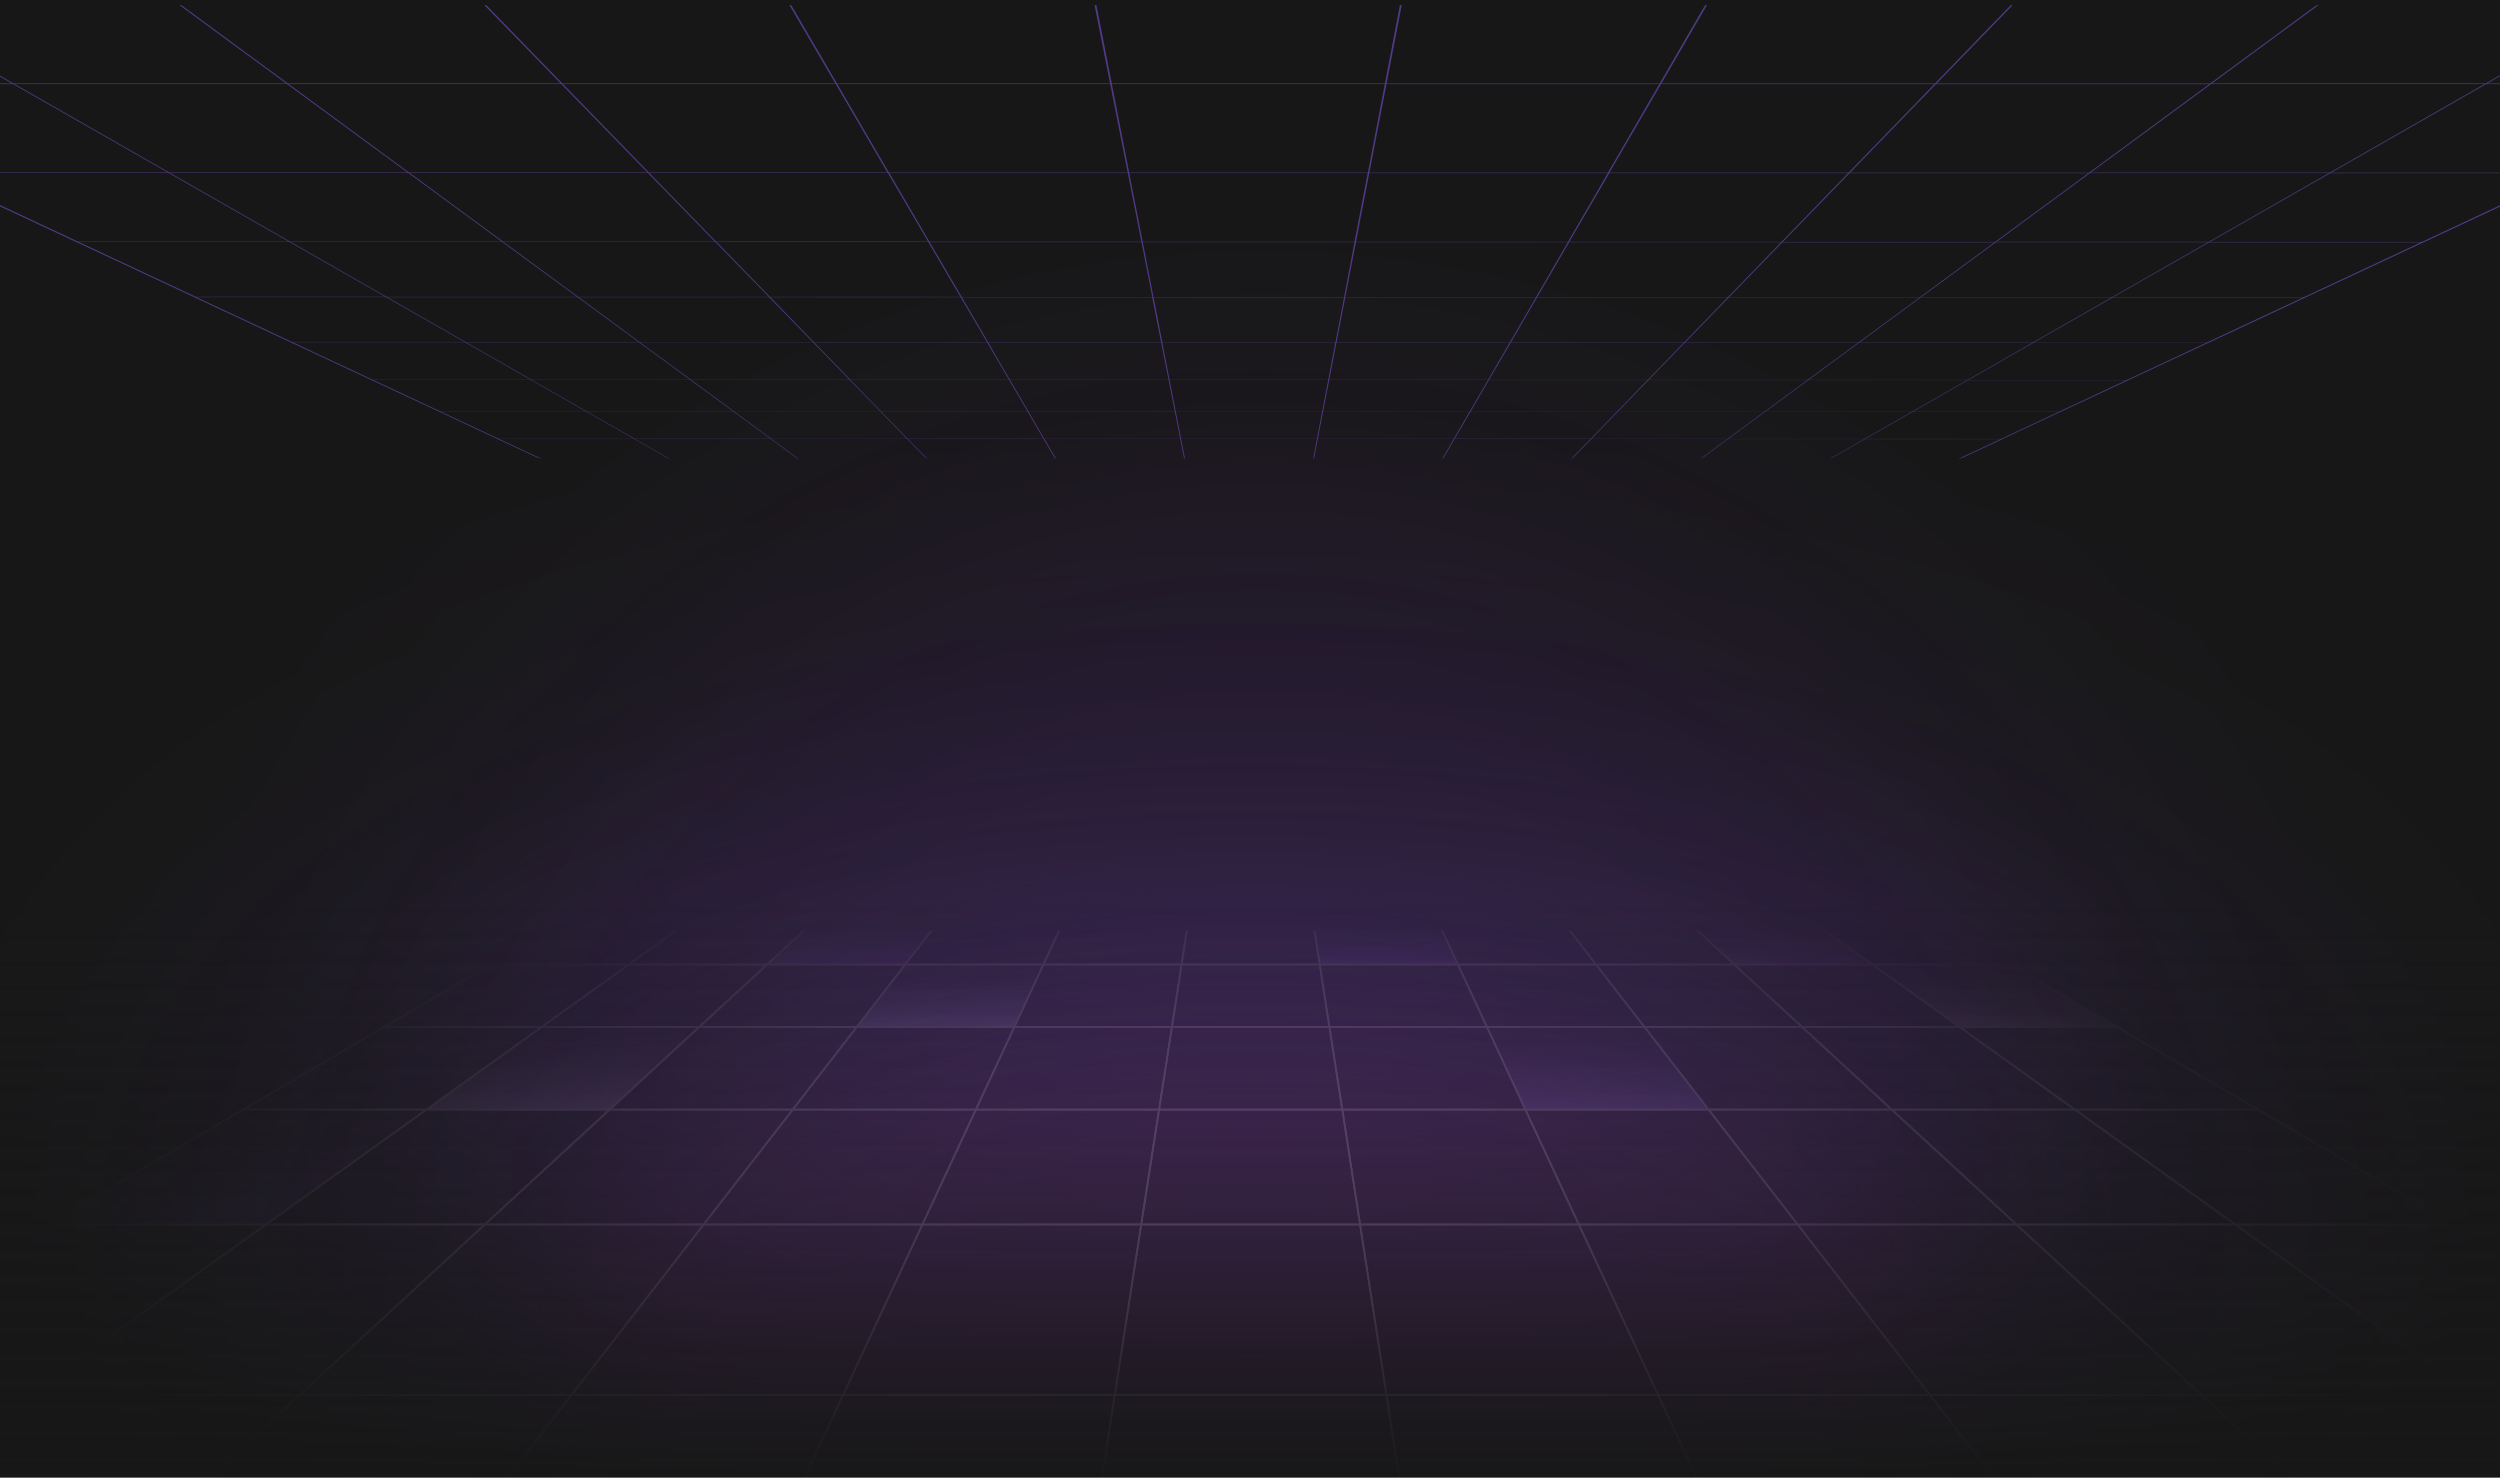
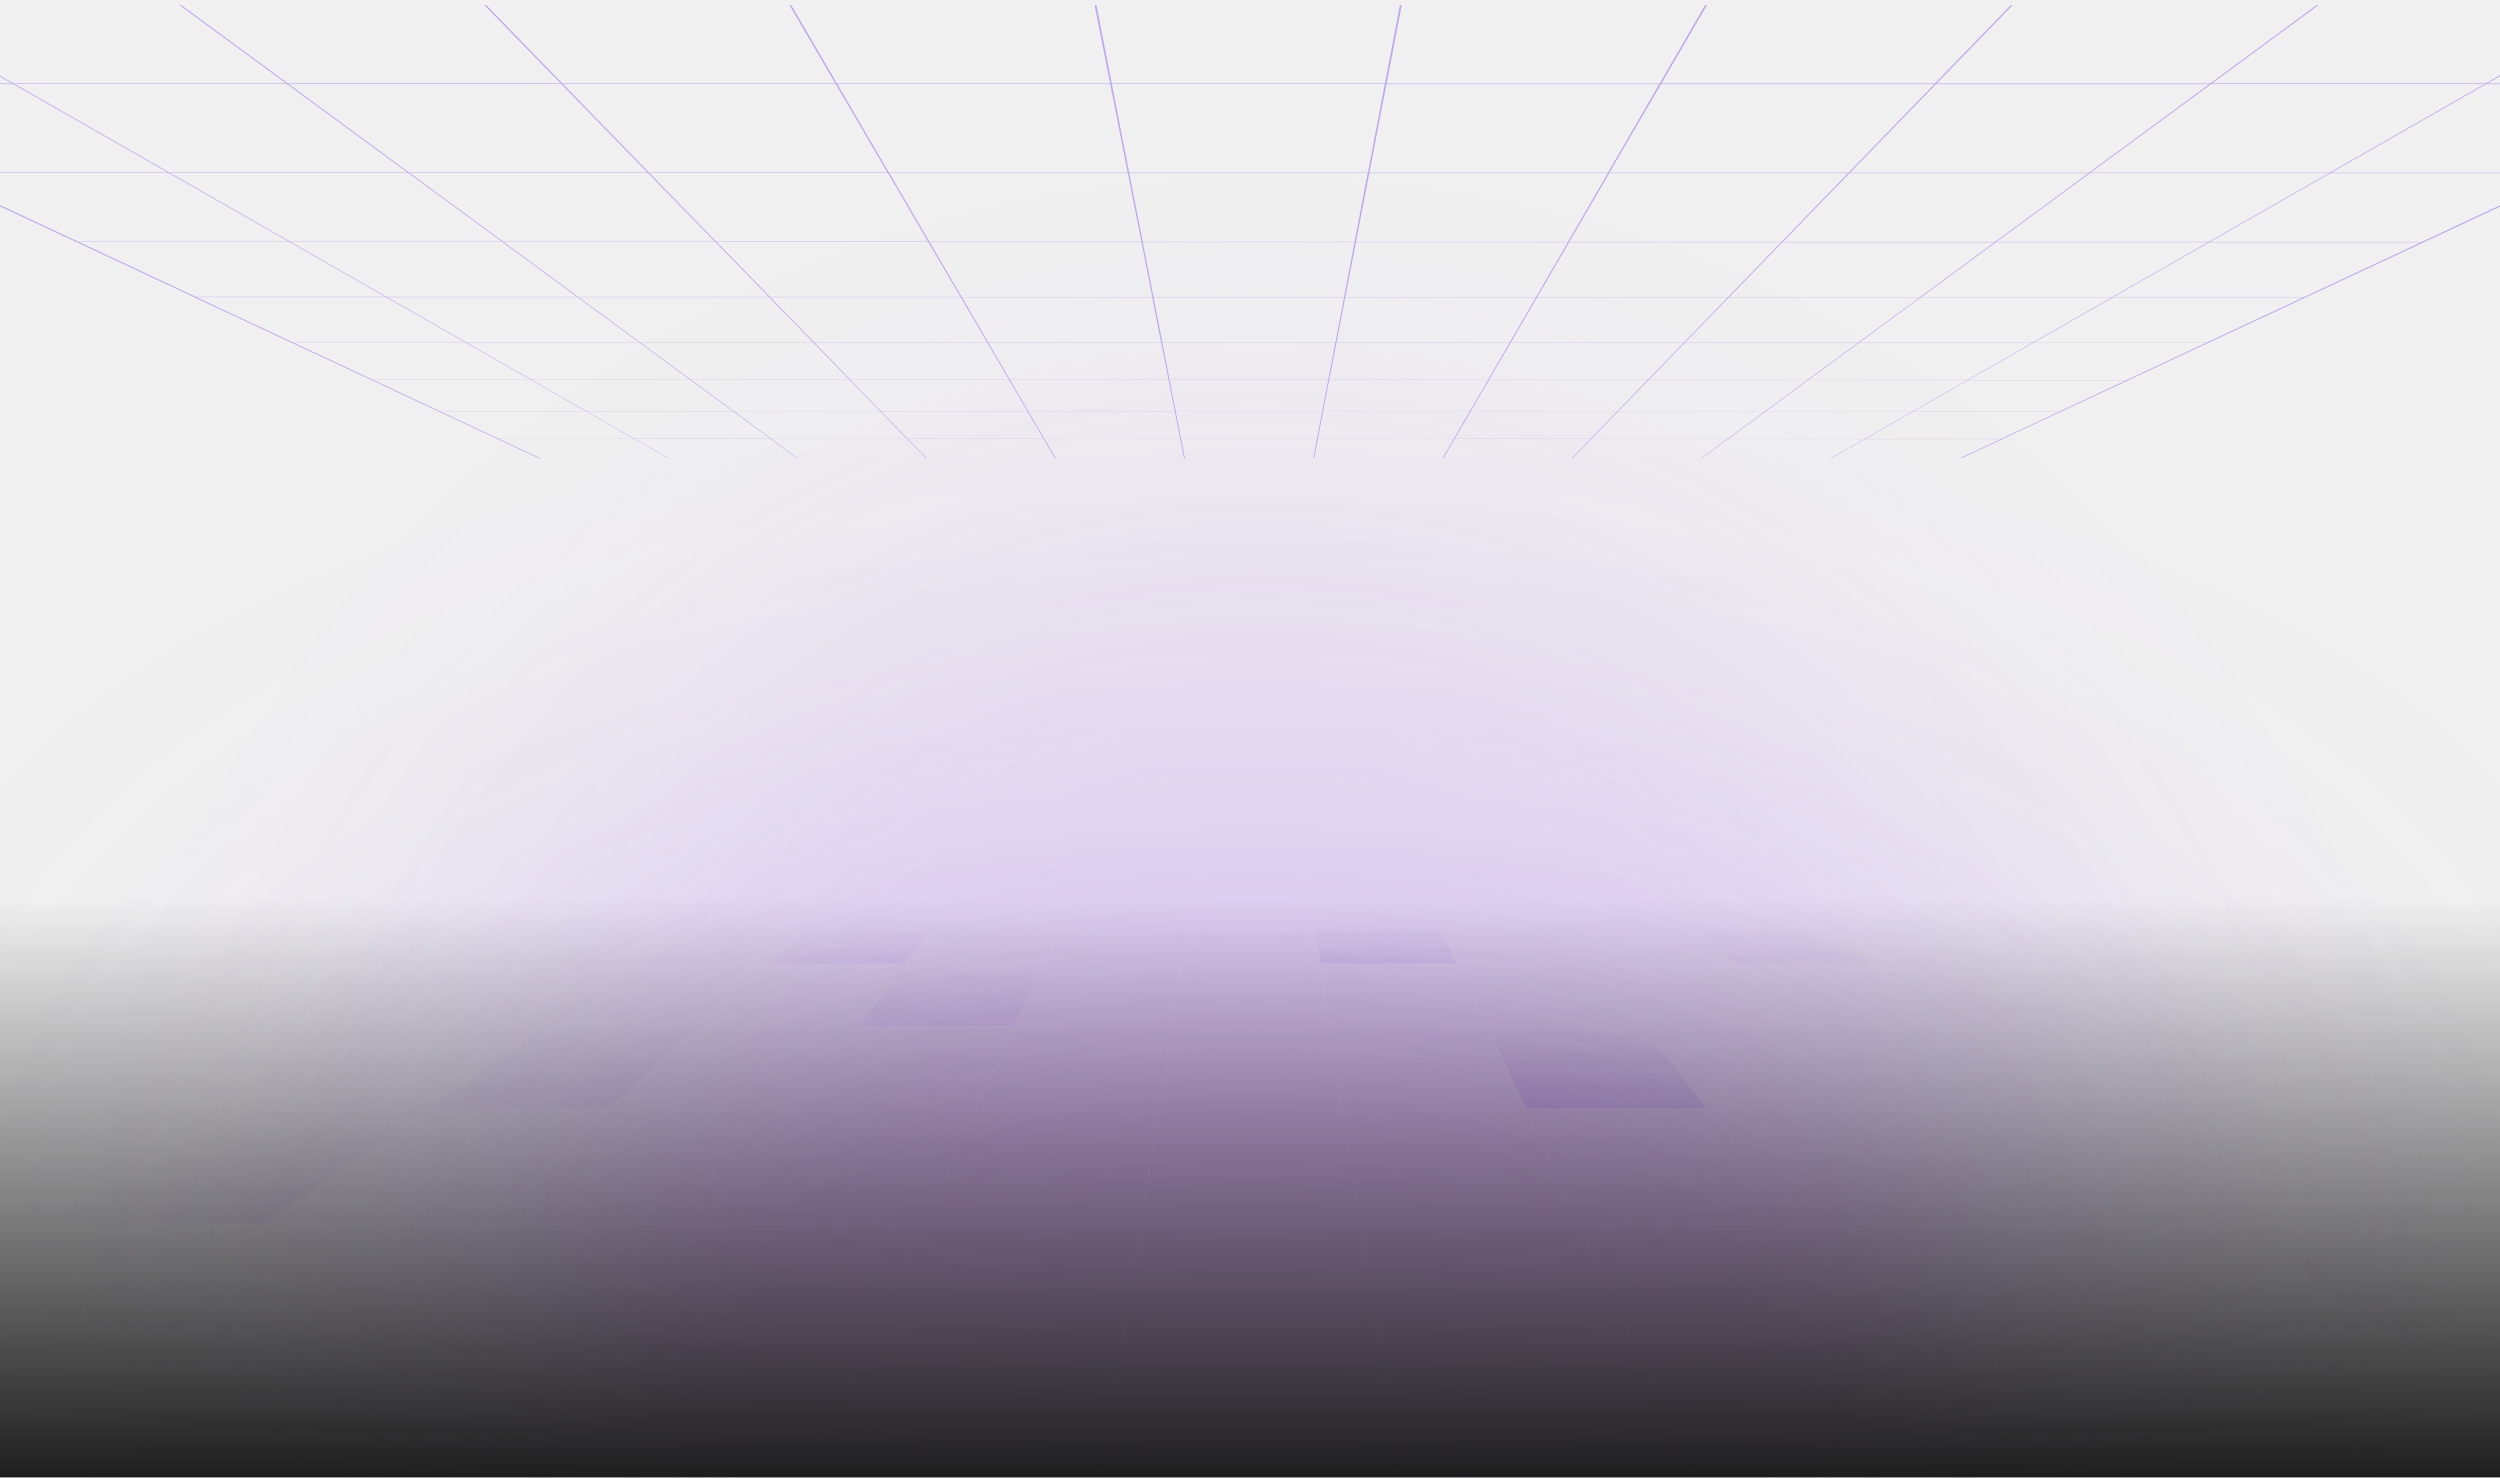
<svg xmlns="http://www.w3.org/2000/svg" width="1440" height="851" viewBox="0 0 1440 851" fill="none">
  <g clip-path="url(#clip0_13_1156)">
-     <rect width="1440" height="851" fill="#171717" />
+     <rect width="1440" height="851" fill="transparent" />
    <g opacity="0.5" clip-path="url(#clip1_13_1156)">
      <mask id="mask0_13_1156" style="mask-type:alpha" maskUnits="userSpaceOnUse" x="-299" y="532" width="2039" height="418">
        <rect x="-298.664" y="532" width="2038" height="418" fill="url(#paint0_radial_13_1156)" />
      </mask>
      <g mask="url(#mask0_13_1156)">
        <path d="M1110.15 527.465L1158.04 555.535H1078.46L1039.28 527.465H1110.15Z" stroke="white" stroke-miterlimit="10" />
        <path d="M1158.04 555.535L1219.35 591.471H1128.62L1078.46 555.535H1158.04Z" fill="url(#paint1_linear_13_1156)" stroke="white" stroke-miterlimit="10" />
        <path d="M1219.35 591.471L1300.61 639.133H1195.12L1128.62 591.471H1219.35Z" stroke="white" stroke-miterlimit="10" />
        <path d="M1300.61 639.116L1413.51 705.297H1287.49L1195.12 639.116H1300.61Z" stroke="white" stroke-miterlimit="10" />
        <path d="M1413.51 705.297L1580.97 803.453H1424.51L1287.49 705.297H1413.51Z" fill="url(#paint2_linear_13_1156)" stroke="white" stroke-miterlimit="10" />
        <path d="M1580.98 803.453L1855.08 964.144H1648.76L1424.51 803.453H1580.98Z" stroke="white" stroke-miterlimit="10" />
        <path d="M1039.28 527.465L1078.46 555.535H998.889L968.407 527.465H1039.28Z" fill="url(#paint3_linear_13_1156)" stroke="white" stroke-miterlimit="10" />
        <path d="M1078.46 555.535L1128.62 591.471H1037.9L998.901 555.535H1078.46Z" stroke="white" stroke-miterlimit="10" />
        <path d="M1128.62 591.471L1195.12 639.133H1089.62L1037.9 591.471H1128.62Z" stroke="white" stroke-miterlimit="10" />
        <path d="M1195.12 639.116L1287.49 705.298H1161.46L1089.62 639.116H1195.12Z" stroke="white" stroke-miterlimit="10" />
        <path d="M1287.49 705.298L1424.5 803.453H1268.03L1161.46 705.298H1287.49Z" stroke="white" stroke-miterlimit="10" />
        <path d="M1424.5 803.453L1648.76 964.144H1442.44L1268.03 803.453H1424.5Z" stroke="white" stroke-miterlimit="10" />
        <path d="M968.406 527.466L998.888 555.535H919.305L897.541 527.466H968.406Z" stroke="white" stroke-miterlimit="10" />
        <path d="M998.889 555.535L1037.89 591.471H947.158L919.293 555.535H998.889Z" stroke="white" stroke-miterlimit="10" />
        <path d="M1037.9 591.471L1089.62 639.133H984.12L947.171 591.471H1037.9Z" stroke="white" stroke-miterlimit="10" />
        <path d="M1089.62 639.116L1161.46 705.298H1035.43L984.12 639.116H1089.62Z" stroke="white" stroke-miterlimit="10" />
        <path d="M1161.46 705.297L1268.03 803.453H1111.58L1035.46 705.297H1161.46Z" stroke="white" stroke-miterlimit="10" />
        <path d="M1268.03 803.453L1442.44 964.144H1236.13L1111.58 803.453H1268.03Z" stroke="white" stroke-miterlimit="10" />
        <path d="M897.542 527.465L919.306 555.535H839.735L826.665 527.465H897.542Z" stroke="white" stroke-miterlimit="10" />
        <path d="M919.306 555.535L947.171 591.471H856.455L839.735 555.535H919.306Z" stroke="white" stroke-miterlimit="10" />
        <path d="M947.171 591.471L984.119 639.133H878.621L856.455 591.471H947.171Z" fill="url(#paint4_linear_13_1156)" stroke="white" stroke-miterlimit="10" />
        <path d="M984.119 639.116L1035.43 705.298H909.405L878.621 639.116H984.119Z" stroke="white" stroke-miterlimit="10" />
        <path d="M1035.43 705.297L1111.58 803.453H955.072L909.405 705.297H1035.43Z" stroke="white" stroke-miterlimit="10" />
        <path d="M1111.58 803.453L1236.13 964.144H1029.81L955.046 803.453H1111.58Z" stroke="white" stroke-miterlimit="10" />
        <path d="M826.664 527.465L839.735 555.535H760.152L755.8 527.465H826.664Z" fill="url(#paint5_linear_13_1156)" stroke="white" stroke-miterlimit="10" />
        <path d="M839.735 555.535L856.455 591.471H765.726L760.152 555.535H839.735Z" stroke="white" stroke-miterlimit="10" />
        <path d="M856.455 591.471L878.621 639.133H773.173L765.788 591.471H856.455Z" stroke="white" stroke-miterlimit="10" />
        <path d="M878.621 639.116L909.405 705.298H783.376L773.173 639.116H878.621Z" stroke="white" stroke-miterlimit="10" />
        <path d="M909.405 705.297L955.071 803.453H798.598L783.376 705.297H909.405Z" stroke="white" stroke-miterlimit="10" />
        <path d="M955.071 803.453L1029.81 964.144H823.494L798.598 803.453H955.071Z" stroke="white" stroke-miterlimit="10" />
        <path d="M755.8 527.465L760.152 555.535H680.582L684.935 527.465H755.8Z" stroke="white" stroke-miterlimit="10" />
        <path d="M760.153 555.535L765.726 591.471H675.047L680.62 555.535H760.153Z" stroke="white" stroke-miterlimit="10" />
        <path d="M765.725 591.471L773.11 639.133H667.612L675.009 591.471H765.725Z" stroke="white" stroke-miterlimit="10" />
        <path d="M773.173 639.116L783.438 705.297H657.346L667.612 639.116H773.173Z" stroke="white" stroke-miterlimit="10" />
        <path d="M783.376 705.297L798.598 803.453H642.124L657.347 705.297H783.376Z" stroke="white" stroke-miterlimit="10" />
        <path d="M798.598 803.453L823.494 964.144H617.178L642.099 803.453H798.598Z" stroke="white" stroke-miterlimit="10" />
        <path d="M684.935 527.466L680.582 555.535H600.999L614.058 527.466H684.935Z" stroke="white" stroke-miterlimit="10" />
        <path d="M680.583 555.535L675.047 591.471H584.281L601 555.535H680.583Z" stroke="white" stroke-miterlimit="10" />
        <path d="M675.047 591.471L667.65 639.133H562.114L584.28 591.471H675.047Z" stroke="white" stroke-miterlimit="10" />
        <path d="M667.612 639.116L657.346 705.297H531.317L562.113 639.116H667.612Z" stroke="white" stroke-miterlimit="10" />
        <path d="M657.346 705.297L642.124 803.453H485.651L531.317 705.297H657.346Z" stroke="white" stroke-miterlimit="10" />
        <path d="M642.124 803.453L617.177 964.144H410.861L485.625 803.453H642.124Z" stroke="white" stroke-miterlimit="10" />
        <path d="M614.058 527.465L600.999 555.535H521.416L543.193 527.465H614.058Z" stroke="white" stroke-miterlimit="10" />
        <path d="M600.999 555.535L584.28 591.471H493.551L521.416 555.535H600.999Z" fill="url(#paint6_linear_13_1156)" stroke="white" stroke-miterlimit="10" />
        <path d="M584.28 591.471L562.114 639.133H456.615L493.551 591.471H584.28Z" stroke="white" stroke-miterlimit="10" />
        <path d="M562.113 639.116L531.317 705.297H405.287L456.615 639.116H562.113Z" stroke="white" stroke-miterlimit="10" />
        <path d="M531.317 705.297L485.651 803.453H329.177L405.288 705.297H531.317Z" stroke="white" stroke-miterlimit="10" />
        <path d="M485.651 803.453L410.861 964.144H204.544L329.152 803.453H485.651Z" stroke="white" stroke-miterlimit="10" />
        <path d="M543.193 527.465L521.416 555.535H441.846L472.315 527.465H543.193Z" fill="url(#paint7_linear_13_1156)" stroke="white" stroke-miterlimit="10" />
        <path d="M521.416 555.535L493.551 591.471H402.834L441.833 555.535H521.416Z" stroke="white" stroke-miterlimit="10" />
        <path d="M493.551 591.471L456.616 639.133H351.117L402.835 591.471H493.551Z" stroke="white" stroke-miterlimit="10" />
        <path d="M456.615 639.116L405.288 705.298H279.271L351.117 639.116H456.615Z" stroke="white" stroke-miterlimit="10" />
        <path d="M405.288 705.297L329.177 803.453H172.703L279.271 705.297H405.288Z" stroke="white" stroke-miterlimit="10" />
        <path d="M329.177 803.453L204.544 964.144H-1.772L172.704 803.453H329.177Z" stroke="white" stroke-miterlimit="10" />
        <path d="M472.315 527.466L441.846 555.535H362.263L401.451 527.466H472.315Z" stroke="white" stroke-miterlimit="10" />
        <path d="M441.846 555.535L402.847 591.471H312.106L362.263 555.535H441.846Z" stroke="white" stroke-miterlimit="10" />
        <path d="M402.835 591.471L351.118 639.133H245.607L312.106 591.471H402.835Z" fill="url(#paint8_linear_13_1156)" stroke="white" stroke-miterlimit="10" />
        <path d="M351.117 639.116L279.271 705.297H153.241L245.606 639.116H351.117Z" stroke="white" stroke-miterlimit="10" />
        <path d="M279.271 705.297L172.704 803.453H16.23L153.242 705.297H279.271Z" stroke="white" stroke-miterlimit="10" />
        <path d="M172.703 803.453L-1.773 964.144H-208.09L16.23 803.453H172.703Z" stroke="white" stroke-miterlimit="10" />
        <path d="M401.451 527.466L362.263 555.535H282.693L330.573 527.466H401.451Z" stroke="white" stroke-miterlimit="10" />
        <path d="M362.263 555.535L312.105 591.471H221.389L282.693 555.535H362.263Z" stroke="white" stroke-miterlimit="10" />
        <path d="M312.105 591.471L245.606 639.133H140.108L221.389 591.471H312.105Z" stroke="white" stroke-miterlimit="10" />
        <path d="M245.606 639.116L153.242 705.298H27.162L140.058 639.116H245.606Z" fill="url(#paint9_linear_13_1156)" stroke="white" stroke-miterlimit="10" />
        <path d="M153.242 705.297L16.23 803.453H-140.244L27.162 705.297H153.242Z" stroke="white" stroke-miterlimit="10" />
        <path d="M16.23 803.453L-208.089 964.144H-414.406L-140.244 803.453H16.23Z" stroke="white" stroke-miterlimit="10" />
      </g>
    </g>
    <g opacity="0.5" clip-path="url(#clip2_13_1156)">
      <path d="M1152.85 252.926H1074.04L1074.2 252.832H1153.08L1152.85 252.926ZM1074.32 252.849L1050.6 266.419H1050.15L1073.85 252.849H1074.32ZM1186.33 237.264H1101.38L1101.57 237.161H1186.55L1186.33 237.264ZM1101.73 237.186L1074.32 252.849H1073.83L1101.21 237.186H1101.73ZM1225.38 218.985H1133.32L1133.53 218.865H1225.64L1225.38 218.985ZM1133.7 218.899L1101.73 237.186H1101.21L1133.17 218.899H1133.7ZM1271.62 197.352H1171.07L1171.33 197.215H1271.88L1271.62 197.352ZM1171.56 197.258L1133.7 218.899H1133.15L1170.95 197.258H1171.56ZM1327.16 171.371H1216.55L1216.86 171.191H1327.55L1327.16 171.371ZM1217.1 171.259L1171.53 197.258H1170.92L1216.37 171.259H1217.1ZM1395.17 139.574H1272.18L1272.54 139.359H1395.63L1395.17 139.574ZM1272.73 139.445L1217.02 171.259H1216.37L1271.96 139.445H1272.73ZM1480.3 99.757H1341.7L1342.18 99.482H1480.77L1480.3 99.757ZM1342.44 99.611L1272.73 139.445H1271.99L1341.6 99.611H1342.44ZM1590.03 48.454H1431.45L1432.08 48.094H1590.74L1590.03 48.454ZM1432.31 48.274L1342.49 99.611H1341.65L1431.33 48.274H1432.31ZM1552.4 -20.346L1432.31 48.274H1431.34L1551.27 -20.346H1552.4ZM1074.11 252.918H995.298L995.42 252.823H1074.23L1074.11 252.918ZM995.488 252.798L977.022 266.393H976.574L994.999 252.798H995.488ZM1101.38 237.212H1016.47L1016.6 237.109H1101.57L1101.38 237.212ZM1016.79 237.135L995.488 252.798H994.999L1016.28 237.135H1016.79ZM1133.35 218.933H1041.31L1041.47 218.813H1133.55L1133.35 218.933ZM1041.67 218.848L1016.79 237.161H1016.28L1041.09 218.873L1041.67 218.848ZM1171.15 197.301H1070.7L1070.89 197.155H1171.44L1171.15 197.301ZM1071.1 197.206L1041.67 218.873H1041.09L1070.48 197.232L1071.1 197.206ZM1216.57 171.311H1106L1106.24 171.139H1216.89L1216.57 171.311ZM1106.51 171.199L1071.19 197.189H1070.57L1105.9 171.199H1106.51ZM1272.28 139.514H1149.31L1149.61 139.291H1272.65L1272.28 139.514ZM1149.84 139.385L1106.57 171.199H1105.89L1149.08 139.385H1149.84ZM1341.88 99.705H1203.42L1203.79 99.431H1342.38L1341.88 99.705ZM1204.02 99.551L1149.79 139.428H1149.03L1203.12 99.594L1204.02 99.551ZM1431.56 48.411H1273L1273.49 48.051H1432.08L1431.56 48.411ZM1273.83 48.231L1204.02 99.551H1203.18L1272.87 48.231H1273.83ZM1367.18 -20.389L1273.83 48.231H1272.87L1366.05 -20.389H1367.18ZM995.175 252.875H916.366L916.448 252.78H995.257L995.175 252.875ZM916.665 252.798L903.485 266.367H903.037L916.176 252.798H916.665ZM1016.47 237.212H931.557L931.666 237.109H1016.6L1016.47 237.212ZM931.87 237.135L916.665 252.798H916.176L931.354 237.135H931.87ZM1041.31 218.933H949.289L949.412 218.813H1041.47L1041.31 218.933ZM949.629 218.848L931.87 237.135H931.354L949.018 218.848H949.629ZM1070.7 197.309H970.269L970.405 197.164H1070.89L1070.7 197.309ZM970.636 197.206L949.629 218.848H949.072L970.024 197.206H970.636ZM1106 171.311H995.461L995.624 171.139H1106.24L1106 171.311ZM995.936 171.199L970.69 197.189H970.079L995.257 171.199H995.936ZM1149.21 139.574H1026.29L1026.5 139.359H1149.51L1149.21 139.574ZM1026.77 139.445L995.882 171.251H995.203L1026.02 139.445H1026.77ZM1203.31 99.765H1064.89L1065.15 99.499H1203.75L1203.31 99.765ZM1065.45 99.619L1026.77 139.445H1026.02L1064.61 99.611L1065.45 99.619ZM1273 48.489H1114.63L1114.96 48.128H1273.44L1273 48.489ZM1115.28 48.3L1065.45 99.619H1064.61L1114.31 48.308L1115.28 48.3ZM1181.86 -20.321L1115.28 48.3H1114.31L1180.77 -20.321H1181.86ZM916.38 252.849H837.571V252.755H916.38V252.849ZM837.856 252.798L829.962 266.342H829.513L837.367 252.798H837.856ZM931.612 237.212H846.743V237.109H931.666L931.612 237.212ZM847.028 237.135L837.856 252.798H837.367L846.457 237.135H847.028ZM949.344 218.933H857.355V218.813H949.398L949.344 218.933ZM857.667 218.848L847.028 237.135H846.512L857.11 218.848H857.667ZM970.323 197.309H869.923L870.005 197.164H970.459L970.323 197.309ZM870.263 197.215L857.654 218.822H857.097L869.638 197.189L870.263 197.215ZM995.461 171.311H884.952L885.06 171.131H995.624L995.461 171.311ZM885.4 171.208L870.263 197.198H869.652L884.72 171.208H885.4ZM1026.35 139.522H903.472L903.594 139.308H1026.55L1026.35 139.522ZM903.906 139.394L885.4 171.208H884.72L903.159 139.394H903.906ZM1064.95 99.722H926.53L926.693 99.448H1065.15L1064.95 99.722ZM927.087 99.576L903.852 139.385H903.105L926.204 99.568L927.087 99.576ZM1114.68 48.454H956.314L956.518 48.094H1114.96L1114.68 48.454ZM956.844 48.266L926.951 99.568H926.109L955.852 48.266H956.844ZM996.765 -20.355L956.844 48.266H955.88L995.637 -20.355H996.765ZM837.585 252.798H758.776V252.703H837.585V252.798ZM759.075 252.729L756.452 266.316H756.004L758.585 252.746L759.075 252.729ZM846.688 237.135H761.833V237.032H846.729L846.688 237.135ZM762.091 237.058L759.075 252.729H758.585L761.575 237.066L762.091 237.058ZM857.3 218.856H765.339V218.736H857.341L857.3 218.856ZM765.637 218.77L762.091 237.058H761.575L765.067 218.77H765.637ZM869.883 197.258H769.51V197.112H869.937L869.883 197.258ZM769.822 197.164L765.651 218.796H765.08L769.157 197.164H769.822ZM884.952 171.311H774.483V171.139H885.033L884.952 171.311ZM774.891 171.199L769.863 197.189H769.252L774.211 171.199H774.891ZM903.472 139.522H780.638V139.308H903.553L903.472 139.522ZM781.032 139.394L774.891 171.199H774.211L780.203 139.368L781.032 139.394ZM926.584 99.731H788.288V99.456H926.693L926.584 99.731ZM788.737 99.576L781.032 139.394H780.203L787.813 99.576H788.737ZM956.369 48.471H798.071L798.139 48.111H956.518L956.369 48.471ZM798.642 48.283L788.737 99.576H787.894L797.677 48.283H798.642ZM811.904 -20.286L798.642 48.283H797.677L810.776 -20.286H811.904ZM758.816 252.798H680.007V252.703H758.816V252.798ZM680.306 252.729L682.956 266.29H682.508L679.79 252.729H680.306ZM761.833 237.135H676.991V237.032H761.86L761.833 237.135ZM677.235 237.058L680.306 252.729H679.817L676.719 237.058H677.235ZM765.339 218.856H673.404V218.736H765.393L765.339 218.856ZM673.662 218.77L677.235 237.058H676.719L673.105 218.77H673.662ZM769.496 197.232H669.151V197.086H769.551L769.496 197.232ZM669.436 197.138L673.662 218.77H673.105L668.784 197.138H669.436ZM774.483 171.259H664.042V171.088H774.537L774.483 171.259ZM664.422 171.148L669.491 197.138H668.784L663.648 171.148H664.422ZM780.638 139.479H657.859V139.265H780.72L780.638 139.479ZM658.213 139.351L664.422 171.148H663.743L657.465 139.351H658.213ZM788.288 99.688H649.978V99.413H788.356L788.288 99.688ZM650.427 99.542L658.213 139.351H657.465L649.584 99.542H650.427ZM798.126 48.437H639.91V48.077H798.139L798.126 48.437ZM640.413 48.257L650.427 99.542H649.584L639.448 48.257H640.413ZM627.015 -20.304L640.413 48.257H639.448L625.86 -20.304H627.015ZM680.062 252.798H601.334V252.703H680.143L680.062 252.798ZM601.552 252.729L609.473 266.264H608.998L601.035 252.703L601.552 252.729ZM676.937 237.109H592.122V237.006H676.977L676.937 237.109ZM592.353 237.032L601.497 252.703H601.008L591.836 237.032H592.353ZM673.404 218.83H581.483V218.71H673.445L673.404 218.83ZM581.727 218.745L592.407 237.032H591.891L581.17 218.745H581.727ZM669.151 197.206H568.832L568.751 197.069H669.124L669.151 197.206ZM569.104 197.112L581.727 218.745H581.17L568.493 197.112H569.104ZM664.042 171.234H553.641L553.546 171.053H664.015L664.042 171.234ZM553.981 171.131L569.159 197.112H568.547L553.288 171.131H553.981ZM657.859 139.454H535.108L534.985 139.239H657.819L657.859 139.454ZM535.42 139.334L553.981 171.131H553.288L534.646 139.334H535.42ZM650.033 99.68H511.845L511.682 99.405H649.978L650.033 99.68ZM512.185 99.525L535.42 139.334H534.673L511.343 99.525H512.185ZM639.91 48.437H481.816L481.613 48.077H639.842L639.91 48.437ZM482.197 48.248L512.09 99.525H511.247L481.273 48.248H482.197ZM442.195 -20.286L482.197 48.248H481.273L441.108 -20.286H442.195ZM601.334 252.746H522.62L522.539 252.652H601.348L601.334 252.746ZM522.811 252.678L536.004 266.239H535.624L522.403 252.678H522.811ZM592.108 237.084H507.307L507.212 236.981H592.054L592.108 237.084ZM507.524 237.006L522.743 252.678H522.267L507.09 237.006H507.524ZM581.415 218.805H489.521L489.412 218.685H581.347L581.415 218.805ZM489.738 218.719L507.524 237.006H507.09L489.249 218.719H489.738ZM568.764 197.181H468.487L468.337 197.035H568.683L568.764 197.181ZM468.786 197.043L489.806 218.676H489.249L468.174 197.043H468.786ZM553.641 171.173H443.282L443.105 171.002H553.546L553.641 171.173ZM443.581 171.062L468.786 197.043H468.174L442.86 171.062H443.581ZM535.108 139.394H412.41L412.206 139.179H534.985L535.108 139.394ZM412.682 139.265L443.581 171.062H442.915L411.935 139.265H412.682ZM511.873 99.619H373.739L373.468 99.345H511.71L511.873 99.619ZM373.93 99.508L412.614 139.308H411.867L373.087 99.508H373.93ZM481.803 48.428H323.804L323.451 48.068H481.613L481.803 48.428ZM324.103 48.248L373.93 99.508H373.087L323.139 48.248H324.103ZM257.523 -20.269L324.103 48.248H323.139L256.368 -20.269H257.523ZM522.62 252.72H443.92L443.798 252.626H522.607L522.62 252.72ZM444.097 252.652L462.563 266.222H462.114L443.621 252.652H444.097ZM507.375 237.058H422.601L422.465 236.955H507.28L507.375 237.058ZM422.846 236.981L444.151 252.652H443.676L422.275 236.981H422.846ZM489.643 218.779H397.776L397.613 218.659H489.534L489.643 218.779ZM397.98 218.693L422.846 236.981H422.329L397.369 218.693H397.98ZM468.636 197.164H368.372L368.182 197.018H468.487L468.636 197.164ZM368.495 197.043L397.912 218.676H397.355L367.897 197.043H368.495ZM443.227 171.173H332.895L332.664 170.993H443.051L443.227 171.173ZM333.166 171.062L368.495 197.043H367.883L332.487 171.062H333.166ZM412.356 139.402H289.699L289.414 139.188H412.152L412.356 139.402ZM289.93 139.273L333.166 171.079H332.501L289.183 139.291L289.93 139.273ZM373.658 99.628H235.566L235.199 99.353H373.386L373.658 99.628ZM235.81 99.482L289.93 139.273H289.183L234.968 99.482H235.81ZM323.804 48.411H165.86L165.371 48.051H323.451L323.804 48.411ZM166.037 48.24L235.756 99.499H234.913L165.072 48.24H166.037ZM72.879 -20.261L166.037 48.24H165.072L71.752 -20.261H72.879ZM443.825 252.695H365.152L364.989 252.609H443.703L443.825 252.695ZM365.315 252.626L389.121 266.196H388.672L364.921 252.626H365.315ZM422.506 237.032H337.759L337.582 236.929H422.37L422.506 237.032ZM337.922 236.955L365.41 252.626H364.921L337.501 236.955H337.922ZM397.627 218.753H305.787L305.57 218.633H397.464L397.627 218.753ZM305.964 218.667L337.922 236.955H337.406L305.502 218.667H305.964ZM368.196 197.138H267.972L267.728 196.992H368.005L368.196 197.138ZM268.244 197.043L306.059 218.667H305.502L267.633 197.043H268.244ZM332.949 171.173H222.657L222.345 171.002H332.718L332.949 171.173ZM222.888 171.062L268.244 197.043H267.633L222.168 171.062H222.888ZM289.686 139.402H167.07L166.703 139.188H289.4L289.686 139.402ZM167.26 139.273L222.82 171.062H222.154L166.513 139.273H167.26ZM235.552 99.637H97.528L97.052 99.362H235.185L235.552 99.637ZM97.718 99.482L167.26 139.273H166.513L96.875 99.482H97.718ZM165.847 48.42H7.984L7.359 48.06H165.371L165.847 48.42ZM8.134 48.24L97.718 99.482H96.875L7.196 48.24H8.134ZM-111.561 -20.244L8.134 48.24H7.183L-112.689 -20.244H-111.561ZM365.247 252.669H286.588L286.397 252.583H365.084L365.247 252.669ZM337.854 237.006H253.121L252.904 236.903H337.678L337.854 237.006ZM305.882 218.728H214.07L213.812 218.607H305.665L305.882 218.728ZM268.068 197.112H167.871L167.559 196.966H267.823L268.068 197.112ZM222.657 171.148H112.393L112.026 170.976H222.345L222.657 171.148ZM167.083 139.411H44.522L44.06 139.196H166.716L167.083 139.411ZM97.541 99.654H-40.429L-41.013 99.388H97.066L97.541 99.654ZM7.984 48.454H-149.824L-150.585 48.094H7.359L7.984 48.454ZM1123.97 266.445H1124.42L1124.26 266.522H1123.81L1123.97 266.445ZM1737.26 -20.381L1738.3 -20.87H1739.43L1738.38 -20.381H1737.26ZM315.502 266.17L315.665 266.247H315.217L315.054 266.17H315.502ZM-296.49 -20.235H-297.618L-298.664 -20.724H-297.536L-296.49 -20.235ZM1123.48 266.445L1152.51 252.875H1153.47L1124.38 266.445H1123.48ZM1050.49 266.342H1124.1L1123.77 266.496L1050.22 266.522L1050.49 266.342ZM1152.4 252.875L1185.85 237.212H1186.9L1153.36 252.875H1152.4ZM1185.85 237.212L1224.92 218.925H1226.04L1186.9 237.212H1185.85ZM1224.92 218.925L1271.12 197.284H1272.35L1226.03 218.925H1224.92ZM1271.12 197.284L1326.7 171.311H1328.06L1272.43 197.309L1271.12 197.284ZM1326.7 171.311L1394.64 139.497H1396.15L1328.05 171.311H1326.7ZM1394.64 139.497L1479.73 99.645H1481.43L1396.15 139.497H1394.64ZM1479.73 99.645L1589.38 48.308H1591.39L1481.51 99.645H1479.73ZM1589.38 48.308L1736.01 -20.355H1738.28L1591.39 48.283L1589.38 48.308ZM1736.13 -19.866H1550.94L1552.65 -20.844H1738.22L1736.13 -19.866ZM976.913 266.316H1050.49L1050.22 266.47H976.696L976.913 266.316ZM1550.93 -19.875H1365.84L1367.19 -20.853H1552.67L1550.93 -19.875ZM903.336 266.29H976.913L976.696 266.445H903.186L903.336 266.29ZM1365.84 -19.866H1180.85L1181.79 -20.844L1367.19 -20.827L1365.84 -19.866ZM829.772 266.264H903.336L903.186 266.419H829.69L829.772 266.264ZM1180.87 -19.849H995.977L996.548 -20.827H1181.8L1180.87 -19.849ZM756.235 266.239H829.772L829.69 266.393H756.208L756.235 266.239ZM995.977 -19.84H811.184L811.374 -20.818H996.548L995.977 -19.84ZM682.711 266.213H756.235V266.367H682.766L682.711 266.213ZM811.184 -19.823H626.499L626.309 -20.801H811.374L811.184 -19.823ZM609.202 266.187H682.711V266.342H609.338L609.202 266.187ZM626.499 -19.815L441.868 -19.797L441.298 -20.775H626.268L626.499 -19.815ZM535.705 266.161H609.202L609.297 266.316H535.855L535.705 266.161ZM441.868 -19.797H257.428L256.477 -20.767H441.339L441.868 -19.797ZM462.25 266.144H535.733L535.882 266.299H462.508L462.25 266.144ZM257.428 -19.789H73.029L71.67 -20.767H256.464L257.428 -19.789ZM388.768 266.119L462.25 266.144L462.467 266.299H389.094L388.768 266.119ZM73.029 -19.772H-111.262L-112.974 -20.75H71.697L73.029 -19.772ZM286.968 252.6L315.937 266.17H315.04L286.003 252.6H286.968ZM315.312 266.093H388.768L389.039 266.247H315.665L315.312 266.093ZM253.529 236.929L286.968 252.6H286.003L252.496 236.929H253.529ZM214.491 218.642L253.529 236.929H252.496L213.377 218.642H214.491ZM168.333 197.043L214.532 218.667H213.418L167.111 197.043H168.333ZM112.882 171.062L168.333 197.043H167.111L111.537 171.062H112.882ZM45.106 139.256L112.95 171.036H111.591L43.652 139.256H45.106ZM-39.804 99.474L45.106 139.256H43.611L-41.489 99.474H-39.804ZM-149.199 48.231L-39.831 99.474H-41.516L-151.115 48.231H-149.199ZM-111.221 -19.755H-295.457L-297.536 -20.724H-112.974L-111.221 -19.755ZM-295.335 -20.235L-149.199 48.231H-151.115L-297.618 -20.235H-295.335Z" fill="#8B5CF6" />
    </g>
    <g opacity="0.1" filter="url(#filter0_f_13_1156)">
      <circle cx="726.336" cy="781" r="501" fill="#9333EA" />
    </g>
    <g opacity="0.3" filter="url(#filter1_f_13_1156)">
      <ellipse cx="720.836" cy="773.5" rx="544.5" ry="211.5" fill="#8B5CF6" />
    </g>
    <g opacity="0.5" filter="url(#filter2_f_13_1156)">
      <ellipse cx="720.836" cy="772" rx="397.5" ry="184" fill="#D946EF" fill-opacity="0.3" />
    </g>
    <rect y="219" width="1440" height="633" fill="url(#paint10_linear_13_1156)" />
    <mask id="mask1_13_1156" style="mask-type:alpha" maskUnits="userSpaceOnUse" x="-257" y="399" width="2038" height="265">
      <rect width="2038" height="265" transform="matrix(1 0 0 -1 -257 664)" fill="url(#paint11_radial_13_1156)" />
    </mask>
    <g mask="url(#mask1_13_1156)">
</g>
  </g>
  <defs>
    <filter id="filter0_f_13_1156" x="25.336" y="80" width="1402" height="1402" filterUnits="userSpaceOnUse" color-interpolation-filters="sRGB">
      <feFlood flood-opacity="0" result="BackgroundImageFix" />
      <feBlend mode="normal" in="SourceGraphic" in2="BackgroundImageFix" result="shape" />
      <feGaussianBlur stdDeviation="100" result="effect1_foregroundBlur_13_1156" />
    </filter>
    <filter id="filter1_f_13_1156" x="-123.664" y="262" width="1689" height="1023" filterUnits="userSpaceOnUse" color-interpolation-filters="sRGB">
      <feFlood flood-opacity="0" result="BackgroundImageFix" />
      <feBlend mode="normal" in="SourceGraphic" in2="BackgroundImageFix" result="shape" />
      <feGaussianBlur stdDeviation="150" result="effect1_foregroundBlur_13_1156" />
    </filter>
    <filter id="filter2_f_13_1156" x="223.336" y="488" width="995" height="568" filterUnits="userSpaceOnUse" color-interpolation-filters="sRGB">
      <feFlood flood-opacity="0" result="BackgroundImageFix" />
      <feBlend mode="normal" in="SourceGraphic" in2="BackgroundImageFix" result="shape" />
      <feGaussianBlur stdDeviation="50" result="effect1_foregroundBlur_13_1156" />
    </filter>
    <radialGradient id="paint0_radial_13_1156" cx="0" cy="0" r="1" gradientUnits="userSpaceOnUse" gradientTransform="translate(720.336 741) scale(697 239.602)">
      <stop />
      <stop offset="1" stop-opacity="0" />
    </radialGradient>
    <linearGradient id="paint1_linear_13_1156" x1="1148.9" y1="591.471" x2="1148.9" y2="555.535" gradientUnits="userSpaceOnUse">
      <stop stop-color="#F5D0FE" />
      <stop offset="1" stop-color="#937C98" stop-opacity="0" />
    </linearGradient>
    <linearGradient id="paint2_linear_13_1156" x1="1434.23" y1="803.453" x2="1434.23" y2="705.297" gradientUnits="userSpaceOnUse">
      <stop stop-color="#A855F7" />
      <stop offset="1" stop-color="#633291" stop-opacity="0" />
    </linearGradient>
    <linearGradient id="paint3_linear_13_1156" x1="1023.43" y1="555.535" x2="1023.43" y2="527.465" gradientUnits="userSpaceOnUse">
      <stop stop-color="#A855F7" />
      <stop offset="1" stop-color="#633291" stop-opacity="0" />
    </linearGradient>
    <linearGradient id="paint4_linear_13_1156" x1="920.287" y1="591.471" x2="920.287" y2="639.133" gradientUnits="userSpaceOnUse">
      <stop stop-color="#635294" stop-opacity="0" />
      <stop offset="1" stop-color="#A78BFA" />
    </linearGradient>
    <linearGradient id="paint5_linear_13_1156" x1="797.768" y1="527.465" x2="797.768" y2="555.535" gradientUnits="userSpaceOnUse">
      <stop stop-color="#513690" stop-opacity="0" />
      <stop offset="1" stop-color="#8B5CF6" />
    </linearGradient>
    <linearGradient id="paint6_linear_13_1156" x1="547.275" y1="555.535" x2="547.275" y2="591.471" gradientUnits="userSpaceOnUse">
      <stop stop-color="#756C97" stop-opacity="0" />
      <stop offset="1" stop-color="#C4B5FD" />
    </linearGradient>
    <linearGradient id="paint7_linear_13_1156" x1="492.519" y1="527.465" x2="492.519" y2="555.535" gradientUnits="userSpaceOnUse">
      <stop stop-color="#633291" stop-opacity="0" />
      <stop offset="1" stop-color="#A855F7" />
    </linearGradient>
    <linearGradient id="paint8_linear_13_1156" x1="324.221" y1="591.471" x2="324.221" y2="639.133" gradientUnits="userSpaceOnUse">
      <stop stop-color="#816C98" stop-opacity="0" />
      <stop offset="1" stop-color="#D8B4FE" />
    </linearGradient>
    <linearGradient id="paint9_linear_13_1156" x1="136.384" y1="705.298" x2="136.384" y2="639.116" gradientUnits="userSpaceOnUse">
      <stop stop-color="#8B5CF6" />
      <stop offset="1" stop-color="#513690" stop-opacity="0" />
    </linearGradient>
    <linearGradient id="paint10_linear_13_1156" x1="720" y1="219" x2="720" y2="862.321" gradientUnits="userSpaceOnUse">
      <stop offset="0.465" stop-color="#171717" stop-opacity="0" />
      <stop offset="1" stop-color="#171717" />
    </linearGradient>
    <radialGradient id="paint11_radial_13_1156" cx="0" cy="0" r="1" gradientUnits="userSpaceOnUse" gradientTransform="translate(1019 132.5) scale(1248 156.591)">
      <stop offset="0.277" />
      <stop offset="0.775" stop-opacity="0.063" />
    </radialGradient>
    <clipPath id="clip0_13_1156">
      <rect width="1440" height="851" fill="white" />
    </clipPath>
    <clipPath id="clip1_13_1156">
      <rect width="2038" height="414" fill="white" transform="translate(-298.664 536)" />
    </clipPath>
    <clipPath id="clip2_13_1156">
      <rect width="2038" height="261" fill="white" transform="matrix(1 0 0 -1 -298.664 264)" />
    </clipPath>
  </defs>
</svg>
